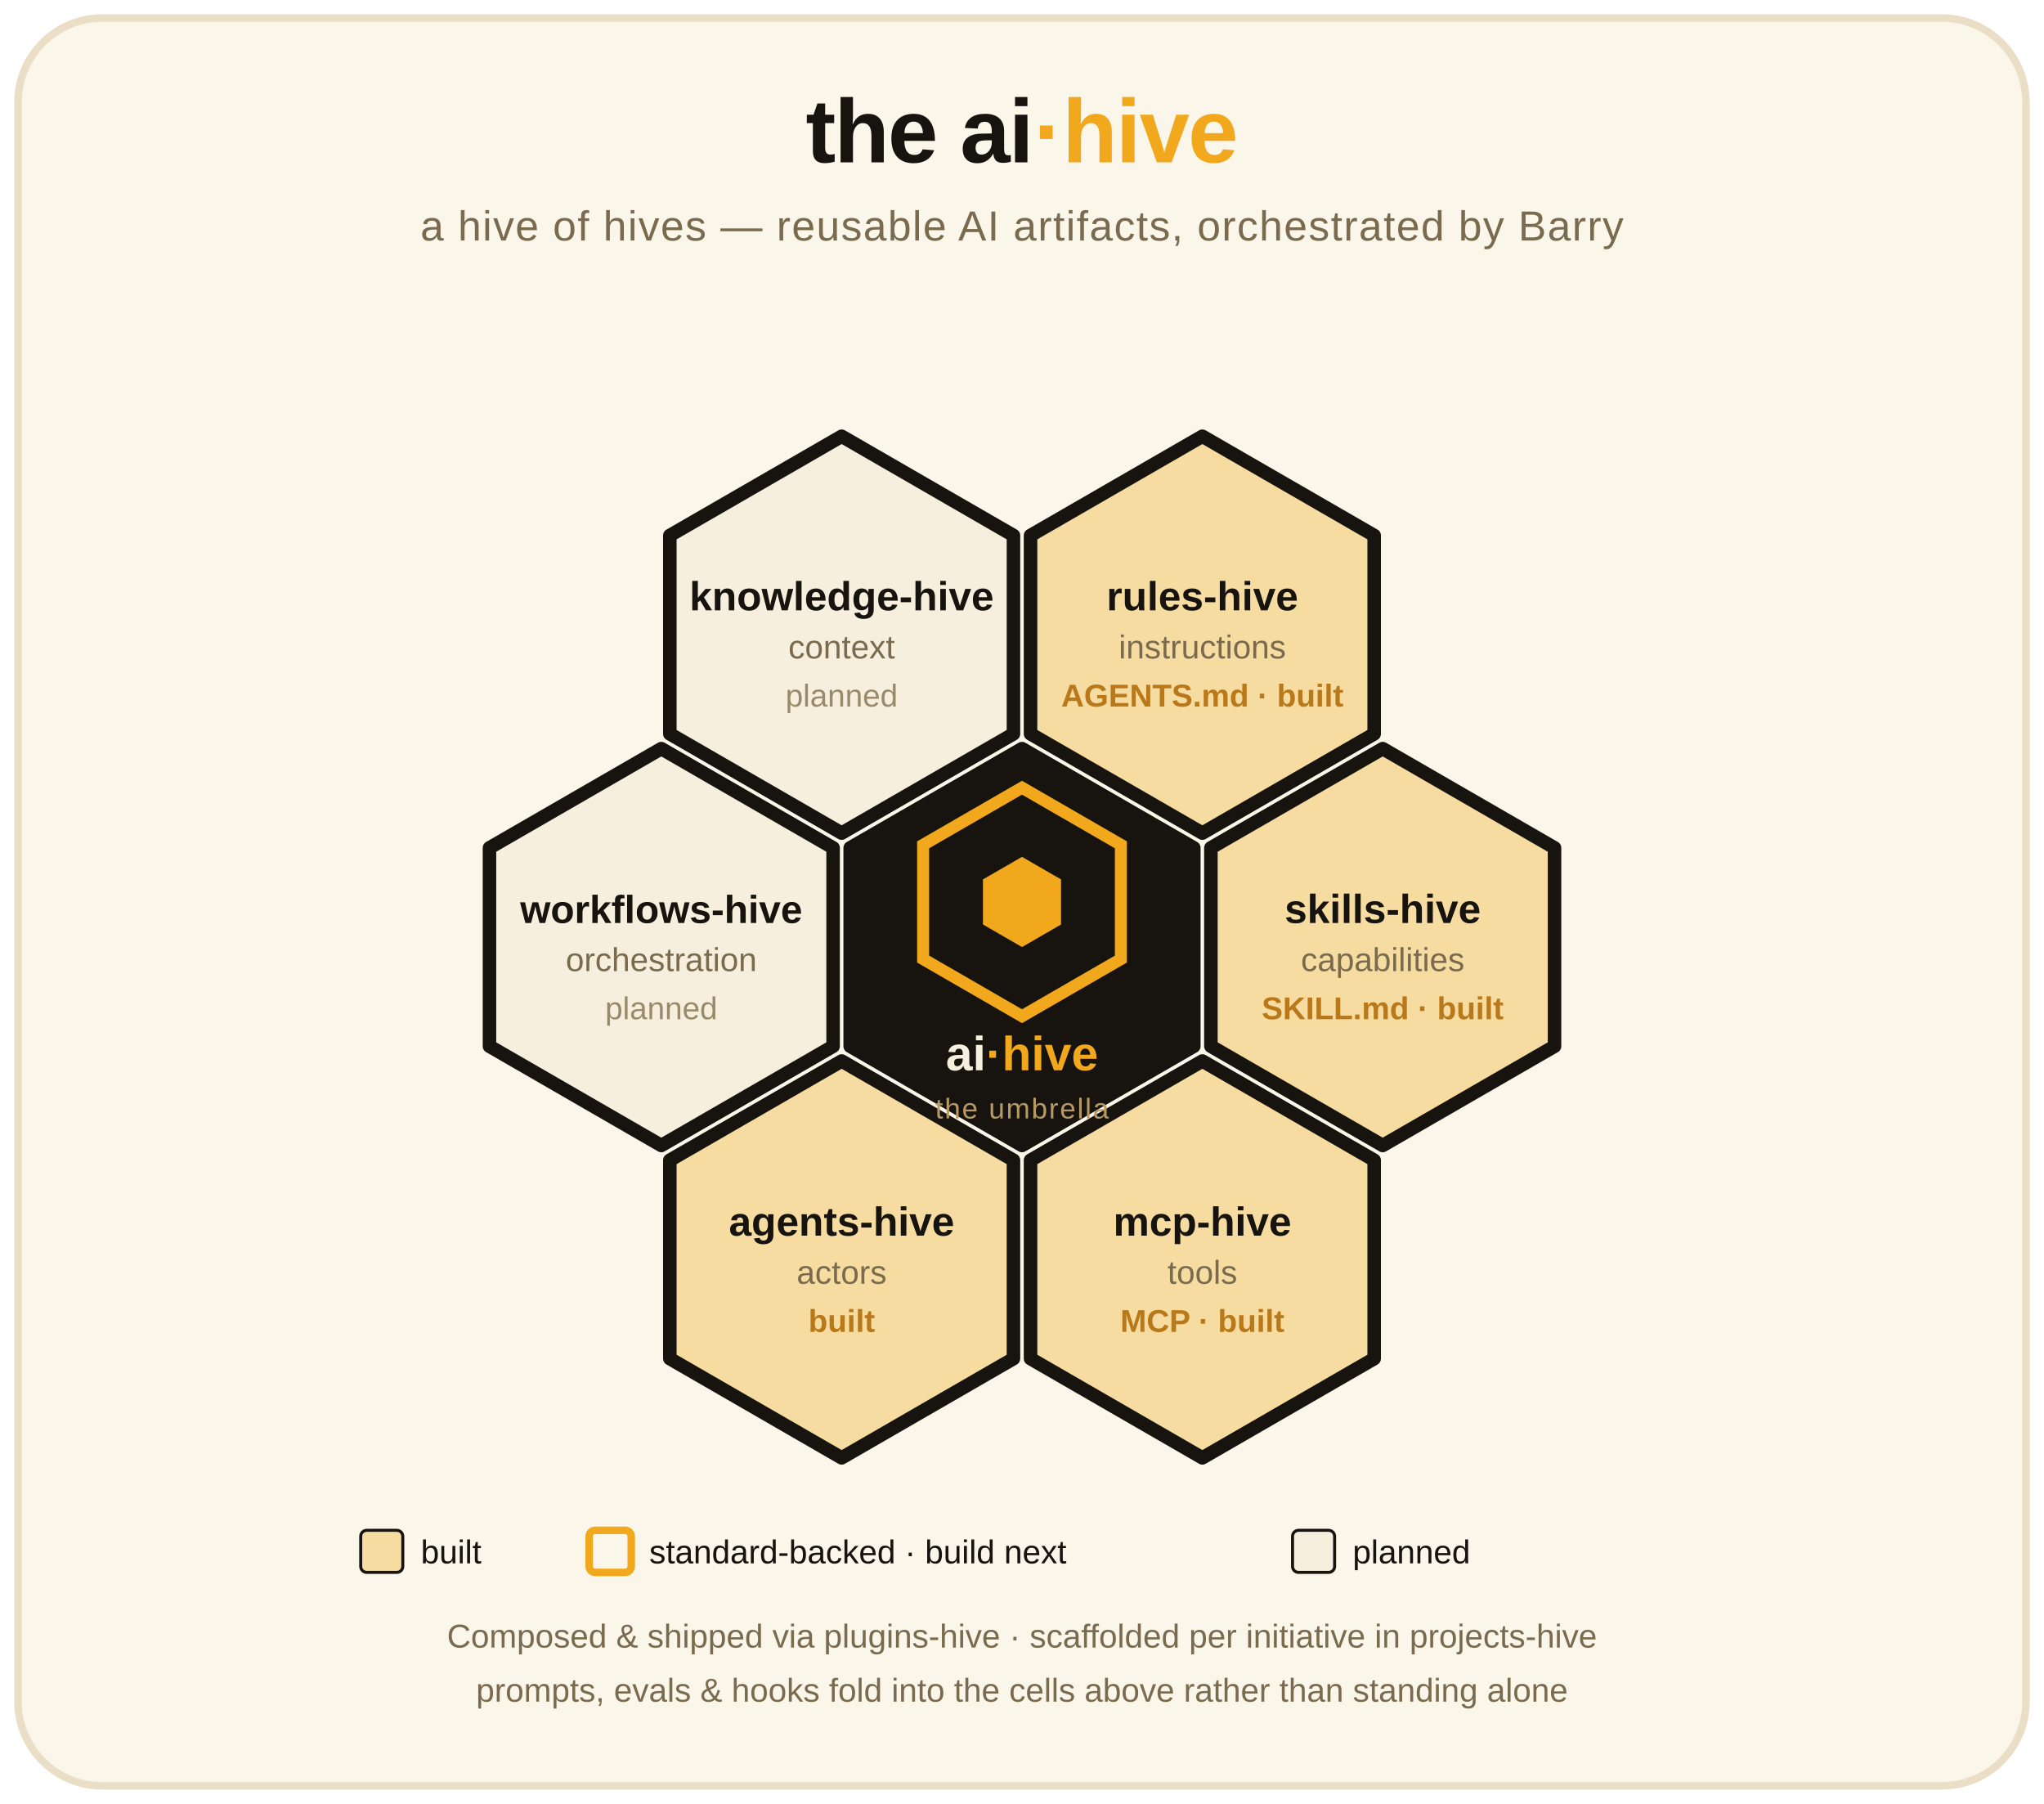
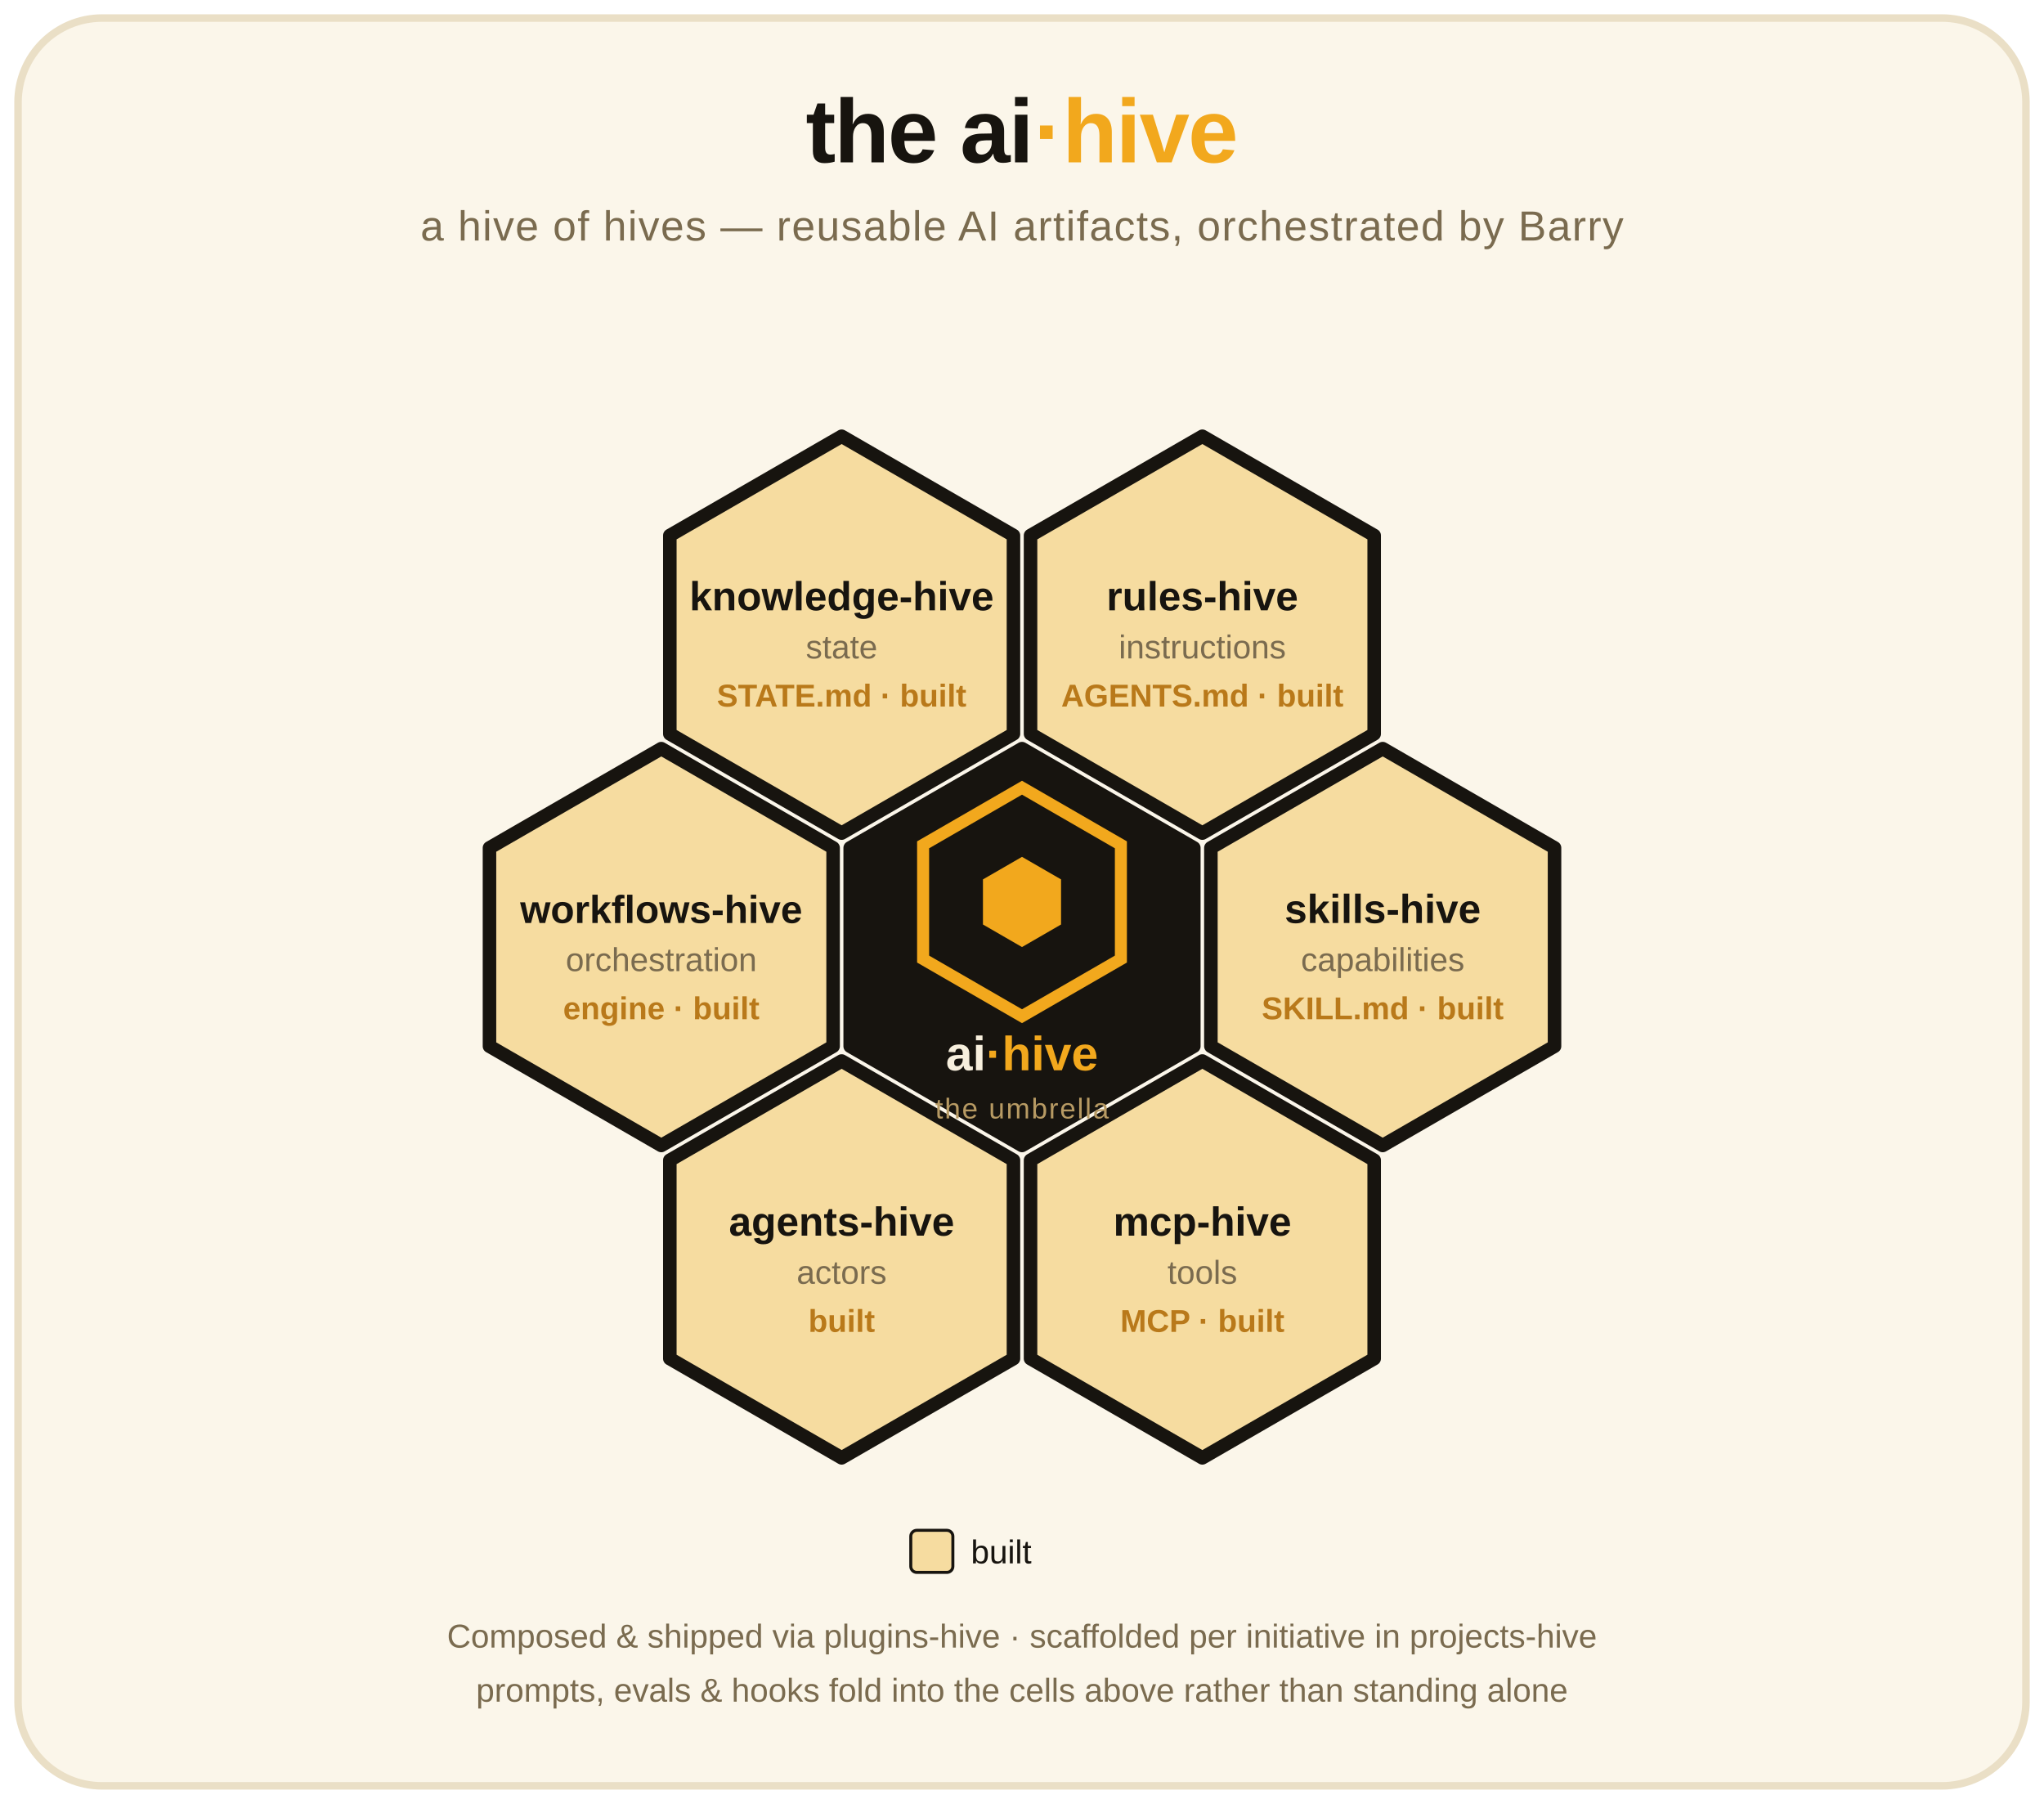
<svg xmlns="http://www.w3.org/2000/svg" viewBox="0 0 680 600" role="img" aria-label="the ai-hive: a hive of hives">
  <rect x="6" y="6" width="668" height="588" rx="28" fill="#FBF6EA" stroke="#EADFC6" stroke-width="2.5" />
  <text x="340" y="54" font-family="'Poppins','Helvetica Neue',Arial,sans-serif" font-size="30" font-weight="800" letter-spacing="-0.5" fill="#17140F" text-anchor="middle">the ai<tspan fill="#F2A81D">·hive</tspan>
  </text>
  <text x="340" y="80" font-family="'Poppins','Helvetica Neue',Arial,sans-serif" font-size="14" font-weight="500" letter-spacing="0.4" fill="#7A6B4F" text-anchor="middle">a hive of hives — reusable AI artifacts, orchestrated by Barry</text>
  <g stroke="#17140F" stroke-width="4.5" stroke-linejoin="round" font-family="'Poppins','Helvetica Neue',Arial,sans-serif" text-anchor="middle">
-     <polygon points="57.16,33 0,66 -57.16,33 -57.16,-33 0,-66 57.16,-33" transform="translate(280,211.1)" fill="#F7EFDD" />
+     <polygon points="57.16,33 0,66 -57.16,33 -57.16,-33 0,-66 57.16,-33" transform="translate(280,211.1)" fill="#F6DCA0" />
    <polygon points="57.16,33 0,66 -57.16,33 -57.16,-33 0,-66 57.16,-33" transform="translate(400,211.1)" fill="#F6DCA0" />
    <polygon points="57.16,33 0,66 -57.16,33 -57.16,-33 0,-66 57.16,-33" transform="translate(460,315)" fill="#F6DCA0" />
    <polygon points="57.16,33 0,66 -57.16,33 -57.16,-33 0,-66 57.16,-33" transform="translate(400,418.9)" fill="#F6DCA0" />
    <polygon points="57.16,33 0,66 -57.16,33 -57.16,-33 0,-66 57.16,-33" transform="translate(280,418.9)" fill="#F6DCA0" />
-     <polygon points="57.16,33 0,66 -57.16,33 -57.16,-33 0,-66 57.16,-33" transform="translate(220,315)" fill="#F7EFDD" />
+     <polygon points="57.16,33 0,66 -57.16,33 -57.16,-33 0,-66 57.16,-33" transform="translate(220,315)" fill="#F6DCA0" />
  </g>
  <g font-family="'Poppins','Helvetica Neue',Arial,sans-serif" text-anchor="middle">
    <text x="280" y="203" font-size="13.5" font-weight="700" fill="#17140F">knowledge-hive</text>
-     <text x="280" y="219" font-size="11" fill="#7A6B4F">context</text>
-     <text x="280" y="235" font-size="10.5" fill="#9A8A6C">planned</text>
+     <text x="280" y="219" font-size="11" fill="#7A6B4F">state</text>
+     <text x="280" y="235" font-size="10.5" font-weight="700" fill="#B9791A">STATE.md · built</text>
    <text x="400" y="203" font-size="13.5" font-weight="700" fill="#17140F">rules-hive</text>
    <text x="400" y="219" font-size="11" fill="#7A6B4F">instructions</text>
    <text x="400" y="235" font-size="10.5" font-weight="700" fill="#B9791A">AGENTS.md · built</text>
    <text x="460" y="307" font-size="13.5" font-weight="700" fill="#17140F">skills-hive</text>
    <text x="460" y="323" font-size="11" fill="#7A6B4F">capabilities</text>
    <text x="460" y="339" font-size="10.5" font-weight="700" fill="#B9791A">SKILL.md · built</text>
    <text x="400" y="411" font-size="13.5" font-weight="700" fill="#17140F">mcp-hive</text>
    <text x="400" y="427" font-size="11" fill="#7A6B4F">tools</text>
    <text x="400" y="443" font-size="10.5" font-weight="700" fill="#B9791A">MCP · built</text>
    <text x="280" y="411" font-size="13.5" font-weight="700" fill="#17140F">agents-hive</text>
    <text x="280" y="427" font-size="11" fill="#7A6B4F">actors</text>
    <text x="280" y="443" font-size="10.5" font-weight="700" fill="#B9791A">built</text>
    <text x="220" y="307" font-size="13" font-weight="700" fill="#17140F">workflows-hive</text>
    <text x="220" y="323" font-size="11" fill="#7A6B4F">orchestration</text>
-     <text x="220" y="339" font-size="10.5" fill="#9A8A6C">planned</text>
+     <text x="220" y="339" font-size="10.5" font-weight="700" fill="#B9791A">engine · built</text>
  </g>
  <polygon points="57.16,33 0,66 -57.16,33 -57.16,-33 0,-66 57.16,-33" transform="translate(340,315)" fill="#17140F" stroke="#17140F" stroke-width="4.5" stroke-linejoin="round" />
  <polygon points="32.9,19 0,38 -32.9,19 -32.9,-19 0,-38 32.9,-19" transform="translate(340,300)" fill="none" stroke="#F2A81D" stroke-width="4" />
  <polygon points="12.99,7.5 0,15 -12.99,7.5 -12.99,-7.5 0,-15 12.99,-7.5" transform="translate(340,300)" fill="#F2A81D" />
  <text x="340" y="356" font-family="'Poppins','Helvetica Neue',Arial,sans-serif" font-size="16" font-weight="800" fill="#F7EFDD" text-anchor="middle">ai<tspan fill="#F2A81D">·hive</tspan>
  </text>
  <text x="340" y="372" font-family="'Poppins','Helvetica Neue',Arial,sans-serif" font-size="9.5" letter-spacing="0.5" fill="#B79A63" text-anchor="middle">the umbrella</text>
-   <rect x="120" y="509" width="14" height="14" rx="2" fill="#F6DCA0" stroke="#17140F" stroke-width="1" />
-   <text x="140" y="520" font-family="'Poppins','Helvetica Neue',Arial,sans-serif" font-size="11" fill="#17140F" text-anchor="start">built</text>
-   <rect x="196" y="509" width="14" height="14" rx="2" fill="none" stroke="#F2A81D" stroke-width="2.5" />
-   <text x="216" y="520" font-family="'Poppins','Helvetica Neue',Arial,sans-serif" font-size="11" fill="#17140F" text-anchor="start">standard-backed · build next</text>
-   <rect x="430" y="509" width="14" height="14" rx="2" fill="#F7EFDD" stroke="#17140F" stroke-width="1" />
-   <text x="450" y="520" font-family="'Poppins','Helvetica Neue',Arial,sans-serif" font-size="11" fill="#17140F" text-anchor="start">planned</text>
+   <rect x="303" y="509" width="14" height="14" rx="2" fill="#F6DCA0" stroke="#17140F" stroke-width="1" />
+   <text x="323" y="520" font-family="'Poppins','Helvetica Neue',Arial,sans-serif" font-size="11" fill="#17140F" text-anchor="start">built</text>
  <text x="340" y="548" font-family="'Poppins','Helvetica Neue',Arial,sans-serif" font-size="11" fill="#7A6B4F" text-anchor="middle">Composed &amp; shipped via plugins-hive · scaffolded per initiative in projects-hive</text>
  <text x="340" y="566" font-family="'Poppins','Helvetica Neue',Arial,sans-serif" font-size="11" fill="#7A6B4F" text-anchor="middle">prompts, evals &amp; hooks fold into the cells above rather than standing alone</text>
</svg>
